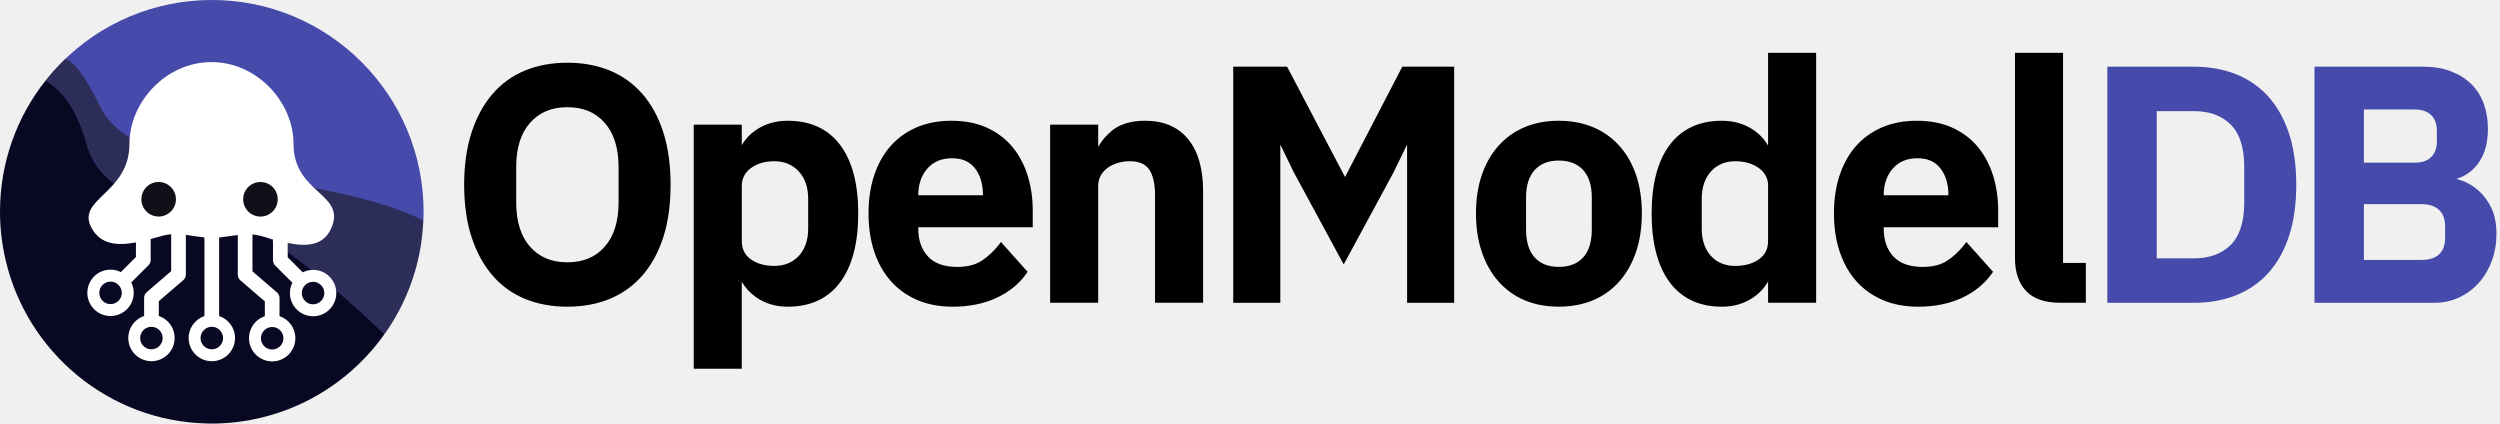
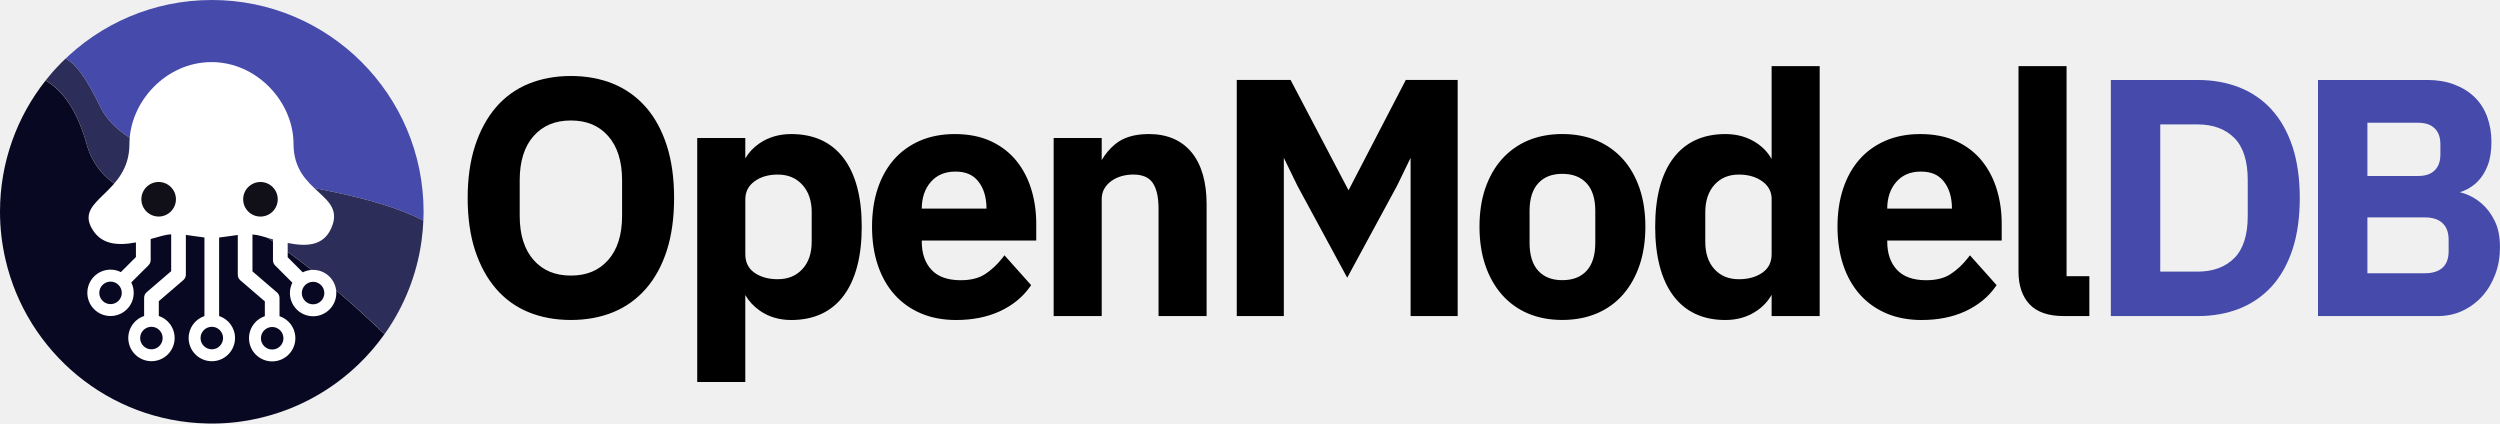
<svg xmlns="http://www.w3.org/2000/svg" id="Layer_2" viewBox="0 0 854.67 144.79">
  <defs>
    <style>
      .cls-1{fill:#111018}.cls-3{fill:#454aab}.cls-5{fill:#2d2d59}
    </style>
  </defs>
  <g id="Layer_1-2">
-     <path d="M219.65 32.16c-3.1-3.56-6.87-6.27-11.2-8.05-4.31-1.77-9.18-2.67-14.48-2.67s-10.16.9-14.48 2.67a29.165 29.165 0 0 0-11.15 8.05c-3.04 3.54-5.44 7.96-7.13 13.14-1.68 5.15-2.53 11.15-2.53 17.85s.85 12.79 2.53 17.9c1.69 5.14 4.08 9.54 7.13 13.08 3.06 3.56 6.81 6.27 11.15 8.05 4.31 1.77 9.18 2.67 14.48 2.67s10.16-.9 14.48-2.67c4.34-1.78 8.1-4.49 11.2-8.05 3.08-3.54 5.48-7.95 7.13-13.09 1.64-5.12 2.47-11.14 2.47-17.9s-.83-12.69-2.47-17.84c-1.65-5.18-4.05-9.61-7.13-13.15Zm-25.68 57.51c-5.39 0-9.55-1.73-12.73-5.3-3.16-3.55-4.77-8.64-4.77-15.12V57.07c0-6.48 1.6-11.57 4.77-15.12 3.18-3.57 7.34-5.3 12.73-5.3s9.55 1.73 12.73 5.3c3.16 3.56 4.77 8.64 4.77 15.12v12.18c0 6.48-1.6 11.57-4.77 15.12-3.18 3.57-7.34 5.3-12.73 5.3ZM269.28 41.28c-4.09 0-7.73 1.06-10.82 3.16-2.05 1.39-3.67 3.12-4.87 5.16v-6.97h-16.43v83.42h16.43V96.32c1.22 2.09 2.86 3.86 4.91 5.3 3.05 2.14 6.68 3.23 10.78 3.23 7.82 0 13.88-2.83 18-8.41 4.06-5.49 6.12-13.39 6.12-23.49s-2.06-17.87-6.12-23.32c-4.13-5.54-10.18-8.35-18-8.35Zm7.01 26.71v10.15c0 3.93-1.08 7.07-3.22 9.35-2.15 2.29-4.9 3.41-8.41 3.41-3.23 0-5.94-.77-8.04-2.29-2.03-1.47-3.02-3.52-3.02-6.29V63.6c0-2.55 1-4.54 3.04-6.08 2.11-1.59 4.81-2.39 8.03-2.39 3.5 0 6.25 1.13 8.4 3.46 2.14 2.32 3.23 5.49 3.23 9.42ZM346.29 50.45c-2.27-2.82-5.2-5.07-8.7-6.71-3.5-1.63-7.67-2.46-12.38-2.46-4.4 0-8.41.77-11.9 2.28-3.5 1.52-6.51 3.69-8.93 6.46-2.41 2.75-4.27 6.11-5.55 9.99-1.27 3.84-1.91 8.2-1.91 12.94s.66 9.24 1.97 13.12c1.31 3.91 3.22 7.29 5.67 10.04 2.46 2.77 5.5 4.94 9.04 6.46 3.53 1.51 7.59 2.28 12.07 2.28 5.61 0 10.62-1 14.91-2.97 4.31-1.99 7.77-4.78 10.27-8.3l.46-.65-9.11-10.2-.74.95c-1.73 2.22-3.71 4.06-5.9 5.49-2.12 1.38-4.91 2.08-8.31 2.08-4.43 0-7.79-1.19-9.98-3.54-2.22-2.37-3.34-5.59-3.34-9.56v-.46h39.13v-5.74c0-4.13-.56-8.08-1.68-11.74-1.12-3.68-2.83-6.96-5.08-9.75Zm-32.37 16.32c.02-3.75 1.07-6.83 3.13-9.16 2.08-2.35 4.82-3.5 8.39-3.5s6.03 1.11 7.84 3.4c1.84 2.33 2.77 5.44 2.77 9.25h-22.13ZM391.47 41.28c-4.8 0-8.64 1.16-11.41 3.44a20.077 20.077 0 0 0-4.62 5.46v-7.55h-16.43v60.87h16.43V63.59c0-1.39.3-2.61.88-3.61.6-1.04 1.4-1.92 2.37-2.62.99-.72 2.14-1.28 3.42-1.66 1.3-.38 2.66-.58 4.06-.58 3.14 0 5.31.9 6.63 2.74 1.37 1.92 2.07 4.92 2.07 8.89v36.75h16.43V65.28c0-7.57-1.71-13.51-5.07-17.66-3.42-4.21-8.39-6.35-14.76-6.35ZM459.82 60.52l-19.81-37.73H421.6v80.72h16.1V49.42l4.66 9.58 17.01 31.4 17.02-31.44 4.65-9.54v54.09h16.09V22.79H479.4l-19.58 37.73zM553.66 49.91c-2.46-2.77-5.48-4.92-8.99-6.41-3.5-1.47-7.46-2.22-11.78-2.22s-8.27.75-11.73 2.22a25.008 25.008 0 0 0-8.93 6.4c-2.45 2.76-4.35 6.12-5.67 9.98-1.31 3.84-1.97 8.24-1.97 13.07s.66 9.24 1.97 13.12c1.31 3.9 3.22 7.3 5.67 10.09 2.46 2.81 5.46 4.98 8.93 6.46 3.46 1.47 7.4 2.22 11.73 2.22s8.28-.75 11.78-2.22c3.51-1.48 6.53-3.66 8.99-6.47 2.44-2.79 4.35-6.19 5.67-10.09 1.31-3.88 1.97-8.3 1.97-13.12s-.66-9.22-1.97-13.07c-1.32-3.87-3.22-7.23-5.67-9.98Zm-20.77 41.33c-3.5 0-6.18-1.04-8.18-3.18-1.99-2.13-3-5.35-3-9.58V67.54c0-4.15 1.01-7.34 3-9.47 2-2.14 4.68-3.18 8.18-3.18s6.29 1.04 8.29 3.18c1.99 2.13 3 5.31 3 9.47v10.94c0 4.23-1.01 7.45-3 9.58-2 2.14-4.71 3.18-8.29 3.18ZM604.45 49.8c-1.2-2.13-2.87-3.92-4.98-5.36-3.09-2.1-6.73-3.16-10.82-3.16-7.74 0-13.76 2.81-17.89 8.35-4.06 5.45-6.12 13.3-6.12 23.32s2.06 18 6.12 23.49c4.13 5.58 10.15 8.41 17.89 8.41 4.1 0 7.74-1.08 10.83-3.22 2.11-1.46 3.77-3.27 4.97-5.4v7.27h16.43V18.05h-16.43V49.8Zm0 13.8v18.72c0 2.76-1.01 4.82-3.07 6.29-2.15 1.52-4.87 2.3-8.1 2.3-3.5 0-6.23-1.11-8.34-3.4-2.11-2.28-3.17-5.43-3.17-9.36V68c0-3.93 1.07-7.1 3.18-9.42 2.11-2.32 4.84-3.45 8.34-3.45 3.22 0 5.94.81 8.09 2.4 2.08 1.55 3.09 3.53 3.09 6.08ZM676.34 50.45c-2.27-2.82-5.2-5.07-8.7-6.71-3.5-1.63-7.67-2.46-12.38-2.46-4.4 0-8.41.77-11.9 2.28-3.5 1.52-6.51 3.69-8.93 6.46-2.41 2.75-4.27 6.11-5.55 9.99-1.27 3.84-1.91 8.2-1.91 12.94s.66 9.24 1.97 13.12c1.31 3.91 3.22 7.29 5.67 10.04 2.46 2.77 5.5 4.94 9.04 6.46 3.53 1.51 7.59 2.28 12.07 2.28 5.61 0 10.62-1 14.91-2.97 4.31-1.99 7.77-4.78 10.27-8.3l.46-.65-9.11-10.2-.74.95c-1.73 2.22-3.71 4.06-5.9 5.49-2.12 1.38-4.91 2.08-8.31 2.08-4.43 0-7.79-1.19-9.98-3.54-2.22-2.37-3.34-5.59-3.34-9.56v-.46h39.13v-5.74c0-4.13-.56-8.08-1.68-11.74-1.12-3.68-2.83-6.96-5.08-9.75Zm-32.37 16.32c.02-3.75 1.07-6.83 3.13-9.16 2.08-2.35 4.82-3.5 8.39-3.5s6.03 1.11 7.84 3.4c1.84 2.33 2.77 5.44 2.77 9.25h-22.13ZM705.29 89.89V18.05h-16.43v70.24c0 4.75 1.27 8.51 3.77 11.17 2.51 2.68 6.44 4.04 11.67 4.04h8.78V89.88h-7.78Z" />
-     <path d="M775.46 32.99c-3.06-3.37-6.79-5.94-11.08-7.64-4.27-1.69-9.08-2.55-14.3-2.55h-29.65v80.72h29.65c5.22 0 10.03-.86 14.3-2.55 4.29-1.7 8.02-4.27 11.08-7.64 3.05-3.36 5.43-7.61 7.09-12.65 1.64-5 2.47-10.9 2.47-17.51s-.83-12.5-2.47-17.51c-1.66-5.04-4.04-9.29-7.09-12.65Zm-38.14 5h12.76c5.26 0 9.48 1.55 12.54 4.61s4.61 7.89 4.61 14.35v12.41c0 6.46-1.55 11.29-4.61 14.35-3.06 3.06-7.28 4.61-12.54 4.61h-12.76V37.99ZM851.68 71c-1.18-2.4-2.69-4.41-4.47-5.95-1.78-1.54-3.75-2.69-5.86-3.41-.54-.18-1.07-.34-1.6-.48.44-.14.88-.29 1.31-.46 1.81-.73 3.45-1.83 4.86-3.28 1.41-1.45 2.54-3.29 3.37-5.47.83-2.17 1.25-4.85 1.25-7.97s-.5-6.02-1.47-8.64c-.99-2.65-2.46-4.92-4.36-6.74-1.89-1.82-4.23-3.25-6.94-4.27-2.7-1.02-5.76-1.53-9.09-1.53h-37.43v80.72h40.92c3.07 0 5.95-.62 8.54-1.84 2.59-1.22 4.86-2.91 6.75-5.03 1.88-2.11 3.37-4.63 4.42-7.48 1.05-2.84 1.58-5.94 1.58-9.2 0-3.52-.6-6.54-1.79-8.96Zm-43.54-1.21h19.75c2.58 0 4.58.67 5.96 1.98 1.38 1.32 2.06 3.19 2.06 5.7v3.83c0 2.51-.67 4.36-2.05 5.64-1.38 1.28-3.39 1.93-5.97 1.93h-19.75V69.78Zm24.95-21.52c0 2.37-.64 4.15-1.95 5.43-1.32 1.29-3.16 1.92-5.62 1.92h-17.38V37.43h17.38c2.46 0 4.29.63 5.62 1.92 1.31 1.28 1.95 3.06 1.95 5.43v3.5ZM72.4.4C32.64.4.4 32.63.4 72.4c0 5.58.66 11.01 1.86 16.22 7.36 31.95 35.96 55.78 70.14 55.78s62.66-23.73 70.09-55.57a72.285 72.285 0 0 0 1.91-16.43c0-39.77-32.23-72-72-72ZM18.71 23.85Z" class="cls-3" />
-     <path d="m17.54 25.17.84-.96c-.28.32-.57.64-.84.96ZM16.41 26.52l.78-.93-.78.93ZM137.23 104.62c2.46-4.94 4.37-10.2 5.66-15.71v-.01.01a71.74 71.74 0 0 1-5.66 15.71ZM19.91 22.55l1.05-1.08-1.05 1.08ZM143.43 86.37c-.05.24-.09.48-.14.72.05-.24.1-.48.14-.72ZM16.04 26.98c-.14.18-.29.35-.43.53.14-.18.28-.36.43-.53ZM34.24 36.42c12.72 26.24 78.17 22.32 110.5 38.97.04-.99.07-1.99.07-3C144.81 32.41 112.39 0 72.41 0 52.38 0 34.24 8.14 21.14 21.29c.42-.42.84-.83 1.26-1.23 3.23 1.52 6.78 5.93 11.84 16.37ZM144.74 75.4c-.09 2.2-.29 4.37-.57 6.51.29-2.14.48-4.31.57-6.51ZM144.1 82.39c-.05.38-.11.76-.17 1.14.06-.38.12-.76.17-1.14ZM143.8 84.34c-.05.32-.11.63-.16.95.06-.31.11-.63.16-.95Z" class="cls-3" />
+     <path d="M220.85 36.7c-3.1-3.56-6.87-6.27-11.2-8.05-4.31-1.77-9.18-2.67-14.48-2.67s-10.16.9-14.48 2.67a29.165 29.165 0 0 0-11.15 8.05c-3.04 3.54-5.44 7.96-7.13 13.14-1.68 5.15-2.53 11.15-2.53 17.85s.85 12.79 2.53 17.9c1.69 5.14 4.08 9.54 7.13 13.08 3.06 3.56 6.81 6.27 11.15 8.05 4.31 1.77 9.18 2.67 14.48 2.67s10.16-.9 14.48-2.67c4.34-1.78 8.1-4.49 11.2-8.05 3.08-3.54 5.48-7.95 7.13-13.09 1.64-5.12 2.47-11.14 2.47-17.9s-.83-12.69-2.47-17.84c-1.65-5.18-4.05-9.61-7.13-13.15Zm-25.68 57.51c-5.39 0-9.55-1.73-12.73-5.3-3.16-3.55-4.77-8.64-4.77-15.12V61.61c0-6.48 1.6-11.57 4.77-15.12 3.18-3.57 7.34-5.3 12.73-5.3s9.55 1.73 12.73 5.3c3.16 3.56 4.77 8.64 4.77 15.12v12.18c0 6.48-1.6 11.57-4.77 15.12-3.18 3.57-7.34 5.3-12.73 5.3ZM270.48 45.83c-4.09 0-7.73 1.06-10.82 3.16-2.05 1.39-3.67 3.12-4.87 5.16v-6.97h-16.43v83.42h16.43v-29.73c1.22 2.09 2.86 3.86 4.91 5.3 3.05 2.14 6.68 3.23 10.78 3.23 7.82 0 13.88-2.83 18-8.41 4.06-5.49 6.12-13.39 6.12-23.49s-2.06-17.87-6.12-23.32c-4.13-5.54-10.18-8.35-18-8.35Zm7.01 26.71v10.15c0 3.93-1.08 7.07-3.22 9.35-2.15 2.29-4.9 3.41-8.41 3.41-3.23 0-5.94-.77-8.04-2.29-2.03-1.47-3.02-3.52-3.02-6.29V68.15c0-2.55 1-4.54 3.04-6.08 2.11-1.59 4.81-2.39 8.03-2.39 3.5 0 6.25 1.13 8.4 3.46 2.14 2.32 3.23 5.49 3.23 9.42ZM347.49 55c-2.27-2.82-5.2-5.07-8.7-6.71-3.5-1.63-7.67-2.46-12.38-2.46-4.4 0-8.41.77-11.9 2.28-3.5 1.52-6.51 3.69-8.93 6.46-2.41 2.75-4.27 6.11-5.55 9.99-1.27 3.84-1.91 8.2-1.91 12.94s.66 9.24 1.97 13.12c1.31 3.91 3.22 7.29 5.67 10.04 2.46 2.77 5.5 4.94 9.04 6.46 3.53 1.51 7.59 2.28 12.07 2.28 5.61 0 10.62-1 14.91-2.97 4.31-1.99 7.77-4.78 10.27-8.3l.46-.65-9.11-10.2-.74.95c-1.73 2.22-3.71 4.06-5.9 5.49-2.12 1.38-4.91 2.08-8.31 2.08-4.43 0-7.79-1.19-9.98-3.54-2.22-2.37-3.34-5.59-3.34-9.56v-.46h39.13V76.5c0-4.13-.56-8.08-1.68-11.74-1.12-3.68-2.83-6.96-5.08-9.75Zm-32.37 16.32c.02-3.75 1.07-6.83 3.13-9.16 2.08-2.35 4.82-3.5 8.39-3.5s6.03 1.11 7.84 3.4c1.84 2.33 2.77 5.44 2.77 9.25h-22.13ZM392.67 45.83c-4.8 0-8.64 1.16-11.41 3.44a20.077 20.077 0 0 0-4.62 5.46v-7.55h-16.43v60.87h16.43V68.14c0-1.39.3-2.61.88-3.61.6-1.04 1.4-1.92 2.37-2.62.99-.72 2.14-1.28 3.42-1.66 1.3-.38 2.66-.58 4.06-.58 3.14 0 5.31.9 6.63 2.74 1.37 1.92 2.07 4.92 2.07 8.89v36.75h16.43V69.83c0-7.57-1.71-13.51-5.07-17.66-3.42-4.21-8.39-6.35-14.76-6.35ZM461.02 65.06l-19.81-37.73h-18.4v80.72h16.09V53.96l4.66 9.58 17.01 31.4 17.03-31.43 4.64-9.55v54.09h16.09V27.33H480.6l-19.58 37.73zM554.86 54.45c-2.46-2.77-5.48-4.92-8.99-6.41-3.5-1.47-7.46-2.22-11.78-2.22s-8.27.75-11.73 2.22a25.008 25.008 0 0 0-8.93 6.4c-2.45 2.76-4.35 6.12-5.67 9.98-1.31 3.84-1.97 8.24-1.97 13.07s.66 9.24 1.97 13.12c1.31 3.9 3.22 7.3 5.67 10.09 2.46 2.81 5.46 4.98 8.93 6.46 3.46 1.47 7.4 2.22 11.73 2.22s8.28-.75 11.78-2.22c3.51-1.48 6.53-3.66 8.99-6.47 2.44-2.79 4.35-6.19 5.67-10.09 1.31-3.88 1.97-8.3 1.97-13.12s-.66-9.22-1.97-13.07c-1.32-3.87-3.22-7.23-5.67-9.98Zm-20.77 41.33c-3.5 0-6.18-1.04-8.18-3.18-1.99-2.13-3-5.35-3-9.58V72.08c0-4.15 1.01-7.34 3-9.47 2-2.14 4.68-3.18 8.18-3.18s6.29 1.04 8.29 3.18c1.99 2.13 3 5.31 3 9.47v10.94c0 4.23-1.01 7.45-3 9.58-2 2.14-4.71 3.18-8.29 3.18ZM605.66 54.35c-1.2-2.13-2.87-3.92-4.98-5.36-3.09-2.1-6.73-3.16-10.82-3.16-7.74 0-13.76 2.81-17.89 8.35-4.06 5.45-6.12 13.3-6.12 23.32s2.06 18 6.12 23.49c4.13 5.58 10.15 8.41 17.89 8.41 4.1 0 7.74-1.08 10.83-3.22 2.11-1.46 3.77-3.27 4.97-5.4v7.27h16.43V22.6h-16.43v31.75Zm0 13.8v18.72c0 2.76-1.01 4.82-3.07 6.29-2.15 1.52-4.87 2.3-8.1 2.3-3.5 0-6.23-1.11-8.34-3.4-2.11-2.28-3.17-5.43-3.17-9.36V72.55c0-3.93 1.07-7.1 3.18-9.42 2.11-2.32 4.84-3.45 8.34-3.45 3.22 0 5.94.81 8.09 2.4 2.08 1.55 3.09 3.53 3.09 6.08ZM677.55 55c-2.27-2.82-5.2-5.07-8.7-6.71-3.5-1.63-7.67-2.46-12.38-2.46-4.4 0-8.41.77-11.9 2.28-3.5 1.52-6.51 3.69-8.93 6.46-2.41 2.75-4.27 6.11-5.55 9.99-1.27 3.84-1.91 8.2-1.91 12.94s.66 9.24 1.97 13.12c1.31 3.91 3.22 7.29 5.67 10.04 2.46 2.77 5.5 4.94 9.04 6.46 3.53 1.51 7.59 2.28 12.07 2.28 5.61 0 10.62-1 14.91-2.97 4.31-1.99 7.77-4.78 10.27-8.3l.46-.65-9.11-10.2-.74.95c-1.73 2.22-3.71 4.06-5.9 5.49-2.12 1.38-4.91 2.08-8.31 2.08-4.43 0-7.79-1.19-9.98-3.54-2.22-2.37-3.34-5.59-3.34-9.56v-.46h39.13V76.5c0-4.13-.56-8.08-1.68-11.74-1.12-3.68-2.83-6.96-5.08-9.75Zm-32.37 16.32c.02-3.75 1.07-6.83 3.13-9.16 2.08-2.35 4.82-3.5 8.39-3.5s6.03 1.11 7.84 3.4c1.84 2.33 2.77 5.44 2.77 9.25h-22.13ZM706.49 94.43V22.6h-16.43v70.24c0 4.75 1.27 8.51 3.77 11.17 2.51 2.68 6.44 4.04 11.67 4.04h8.78V94.43h-7.78Z" />
+     <path d="M776.66 37.53c-3.06-3.37-6.79-5.94-11.08-7.64-4.27-1.69-9.08-2.55-14.3-2.55h-29.65v80.72h29.65c5.22 0 10.03-.86 14.3-2.55 4.29-1.7 8.02-4.27 11.08-7.64 3.05-3.36 5.43-7.61 7.09-12.65 1.64-5 2.47-10.9 2.47-17.51s-.83-12.5-2.47-17.51c-1.66-5.04-4.04-9.29-7.09-12.65Zm-38.14 5h12.76c5.26 0 9.48 1.55 12.54 4.61s4.61 7.89 4.61 14.35V73.9c0 6.46-1.55 11.29-4.61 14.35-3.06 3.06-7.28 4.61-12.54 4.61h-12.76V42.53ZM852.88 75.54c-1.18-2.4-2.69-4.41-4.47-5.95-1.78-1.54-3.75-2.69-5.86-3.41-.54-.18-1.07-.34-1.6-.48.44-.14.88-.29 1.31-.46 1.81-.73 3.45-1.83 4.86-3.28 1.41-1.45 2.54-3.29 3.37-5.47.83-2.17 1.25-4.85 1.25-7.97s-.5-6.02-1.47-8.64c-.99-2.65-2.46-4.92-4.36-6.74-1.89-1.82-4.23-3.25-6.94-4.27-2.7-1.02-5.76-1.53-9.09-1.53h-37.43v80.72h40.92c3.07 0 5.95-.62 8.54-1.84 2.59-1.22 4.86-2.91 6.75-5.03 1.88-2.11 3.37-4.63 4.42-7.48 1.05-2.84 1.58-5.94 1.58-9.2 0-3.52-.6-6.54-1.79-8.96Zm-43.54-1.21h19.75c2.58 0 4.58.67 5.96 1.98 1.38 1.32 2.06 3.19 2.06 5.7v3.83c0 2.51-.67 4.36-2.05 5.64-1.38 1.28-3.39 1.93-5.97 1.93h-19.75V74.32Zm24.95-21.52c0 2.37-.64 4.15-1.95 5.43-1.32 1.29-3.16 1.92-5.62 1.92h-17.38V41.97h17.38c2.46 0 4.29.63 5.62 1.92 1.31 1.28 1.95 3.06 1.95 5.43v3.5ZM18.71 23.85ZM17.54 25.17l.84-.96c-.28.32-.57.64-.84.96ZM16.41 26.52l.78-.93-.78.93ZM137.23 104.62c2.46-4.94 4.37-10.2 5.66-15.71v-.01.01a71.74 71.74 0 0 1-5.66 15.71ZM19.91 22.55l1.05-1.08-1.05 1.08ZM143.43 86.37c-.05.24-.09.48-.14.72.05-.24.1-.48.14-.72ZM16.04 26.98c-.14.18-.29.35-.43.53.14-.18.28-.36.43-.53ZM34.24 36.42c12.72 26.24 78.17 22.32 110.5 38.97.04-.99.07-1.99.07-3C144.81 32.41 112.39 0 72.41 0 52.38 0 34.24 8.14 21.14 21.29c.42-.42.84-.83 1.26-1.23 3.23 1.52 6.78 5.93 11.84 16.37ZM144.74 75.4c-.09 2.2-.29 4.37-.57 6.51.29-2.14.48-4.31.57-6.51ZM144.1 82.39c-.05.38-.11.76-.17 1.14.06-.38.12-.76.17-1.14ZM143.8 84.34c-.05.32-.11.63-.16.95.06-.31.11-.63.16-.95Z" class="cls-3" />
    <path d="M72.17 144.79c-.43 0-.85 0-1.28-.01.42 0 .85.01 1.28.01ZM81.53 144.22c.27-.03.54-.07.8-.11-.27.04-.54.07-.8.11ZM75.27 144.73c.16 0 .31-.01.47-.02-.16 0-.31.01-.47.02ZM78.38 144.55l.66-.06-.66.06ZM73.81 144.78c.16 0 .32 0 .48-.01-.16 0-.32 0-.48.01ZM82.8 144.05c.96-.14 1.91-.29 2.85-.47-.94.17-1.9.33-2.85.47ZM79.8 144.42c.39-.04.78-.08 1.16-.13-.39.05-.78.09-1.16.13ZM77.02 144.65c.2-.01.39-.03.59-.04-.2.01-.39.03-.59.04ZM72.4 144.79H72.47h-.07ZM143.43 86.37l.21-1.08c.06-.31.11-.63.16-.95.05-.27.09-.54.13-.82.06-.38.12-.76.17-1.14l.06-.48c.28-2.14.48-4.31.57-6.51-32.33-16.65-97.78-12.73-110.5-38.97-5.06-10.44-8.61-14.85-11.84-16.37-.43.41-.85.82-1.26 1.23l-.18.18-1.05 1.08c-.09.1-.18.19-.27.29-.31.33-.62.66-.93 1-.11.12-.22.24-.32.36-.28.32-.57.64-.84.96-.12.14-.24.28-.35.42l-.78.93c-.13.15-.25.31-.37.46-.14.18-.28.36-.43.53 4.6 2.81 9.98 7.92 13.89 21.28C34.94 70.24 62.47 69.5 62.47 69.5s17.28-4.58 69 44.7c-10.63 15-26.82 25.77-45.57 29.31 22.56-4.25 41.41-18.97 51.34-38.91 2.46-4.94 4.37-10.2 5.66-15.71v-.01c.14-.6.27-1.2.4-1.81.05-.24.1-.48.14-.72Z" class="cls-5" />
    <path d="M131.46 114.23c-51.72-49.28-69-44.7-69-44.7s-27.52.74-32.97-20.73C25.58 35.44 20.2 30.33 15.6 27.52h-.01C5.83 39.84 0 55.44 0 72.4c0 5.61.66 11.07 1.87 16.31 7.29 31.66 35.32 55.38 69.03 56.07.42 0 .85.01 1.28.01H72.48c.45 0 .89 0 1.33-.01.16 0 .32 0 .48-.01.33 0 .66-.02.98-.03.16 0 .31-.01.47-.02.43-.02.86-.04 1.28-.07.2-.01.39-.03.59-.04l.78-.06.66-.06c.25-.02.5-.05.75-.07.39-.04.78-.08 1.16-.13.19-.02.38-.04.57-.07.27-.03.54-.07.8-.11.15-.02.31-.04.46-.07.96-.14 1.91-.29 2.85-.47.08-.01.16-.03.24-.05 18.75-3.54 34.94-14.31 45.57-29.31Z" style="fill:#090822" />
    <path d="M107.03 92.26c-1.27 0-2.47.31-3.53.84l-5.15-5.15v-4.88c6.66 1.32 12.21.91 14.86-4.98 5.4-11.98-12.86-11.81-12.86-28.84 0-14.44-12.55-28.02-28.02-28.02h-.06c-15.48 0-28.02 13.58-28.02 28.02 0 17.03-18.62 18.73-12.86 28.84 3.14 5.51 8.65 5.98 15.08 4.79v4.99l-5.15 5.15a7.882 7.882 0 0 0-3.53-.84c-4.38 0-7.93 3.55-7.93 7.93s3.55 7.93 7.93 7.93a7.93 7.93 0 0 0 7.09-11.48l5.89-5.88c.47-.47.74-1.11.74-1.78v-7.19c1.31-.35 2.63-.72 3.97-1.1 1-.29 2.02-.44 3.04-.52V92.7l-8.38 7.2c-.56.48-.87 1.17-.87 1.9v6.23a7.93 7.93 0 0 0 2.51 15.45 7.93 7.93 0 0 0 2.51-15.45v-5.07l8.38-7.2c.56-.48.87-1.17.87-1.9V80.3c2.16.27 4.29.67 6.35.89v26.86c-3.14 1.06-5.4 4.02-5.4 7.51 0 4.38 3.55 7.93 7.93 7.93s7.93-3.55 7.93-7.93c0-3.51-2.28-6.48-5.44-7.52V81.2c2.07-.21 4.21-.61 6.38-.87v13.6c0 .73.32 1.43.87 1.9l8.38 7.2v5.07a7.93 7.93 0 0 0 2.51 15.45 7.93 7.93 0 0 0 2.51-15.45v-6.23c0-.73-.32-1.43-.87-1.9l-8.38-7.2V80.16c1.02.08 2.05.25 3.07.55 1.33.39 2.64.77 3.94 1.12v7.14c0 .67.26 1.31.74 1.78l5.89 5.89a7.93 7.93 0 0 0 7.09 11.48c4.38 0 7.93-3.55 7.93-7.93s-3.55-7.93-7.93-7.93Zm-69.24 11.71c-2.12 0-3.85-1.73-3.85-3.85s1.73-3.85 3.85-3.85 3.85 1.73 3.85 3.85-1.73 3.85-3.85 3.85Zm17.82 11.6c0 2.12-1.73 3.85-3.85 3.85s-3.85-1.73-3.85-3.85 1.73-3.85 3.85-3.85 3.85 1.73 3.85 3.85Zm41.29.07c0 2.12-1.73 3.85-3.85 3.85s-3.85-1.73-3.85-3.85 1.73-3.85 3.85-3.85 3.85 1.73 3.85 3.85Zm-20.64-.07c0 2.12-1.73 3.85-3.85 3.85s-3.85-1.73-3.85-3.85 1.73-3.85 3.85-3.85 3.85 1.73 3.85 3.85Zm30.77-11.53c-2.12 0-3.85-1.73-3.85-3.85s1.73-3.85 3.85-3.85 3.85 1.73 3.85 3.85-1.73 3.85-3.85 3.85Z" style="fill:#fff" />
    <path d="M54.24 62.21c-3.27 0-5.91 2.65-5.91 5.91s2.65 5.91 5.91 5.91 5.91-2.65 5.91-5.91-2.65-5.91-5.91-5.91Z" class="cls-1" />
    <circle cx="89.04" cy="68.13" r="5.91" class="cls-1" />
  </g>
</svg>
